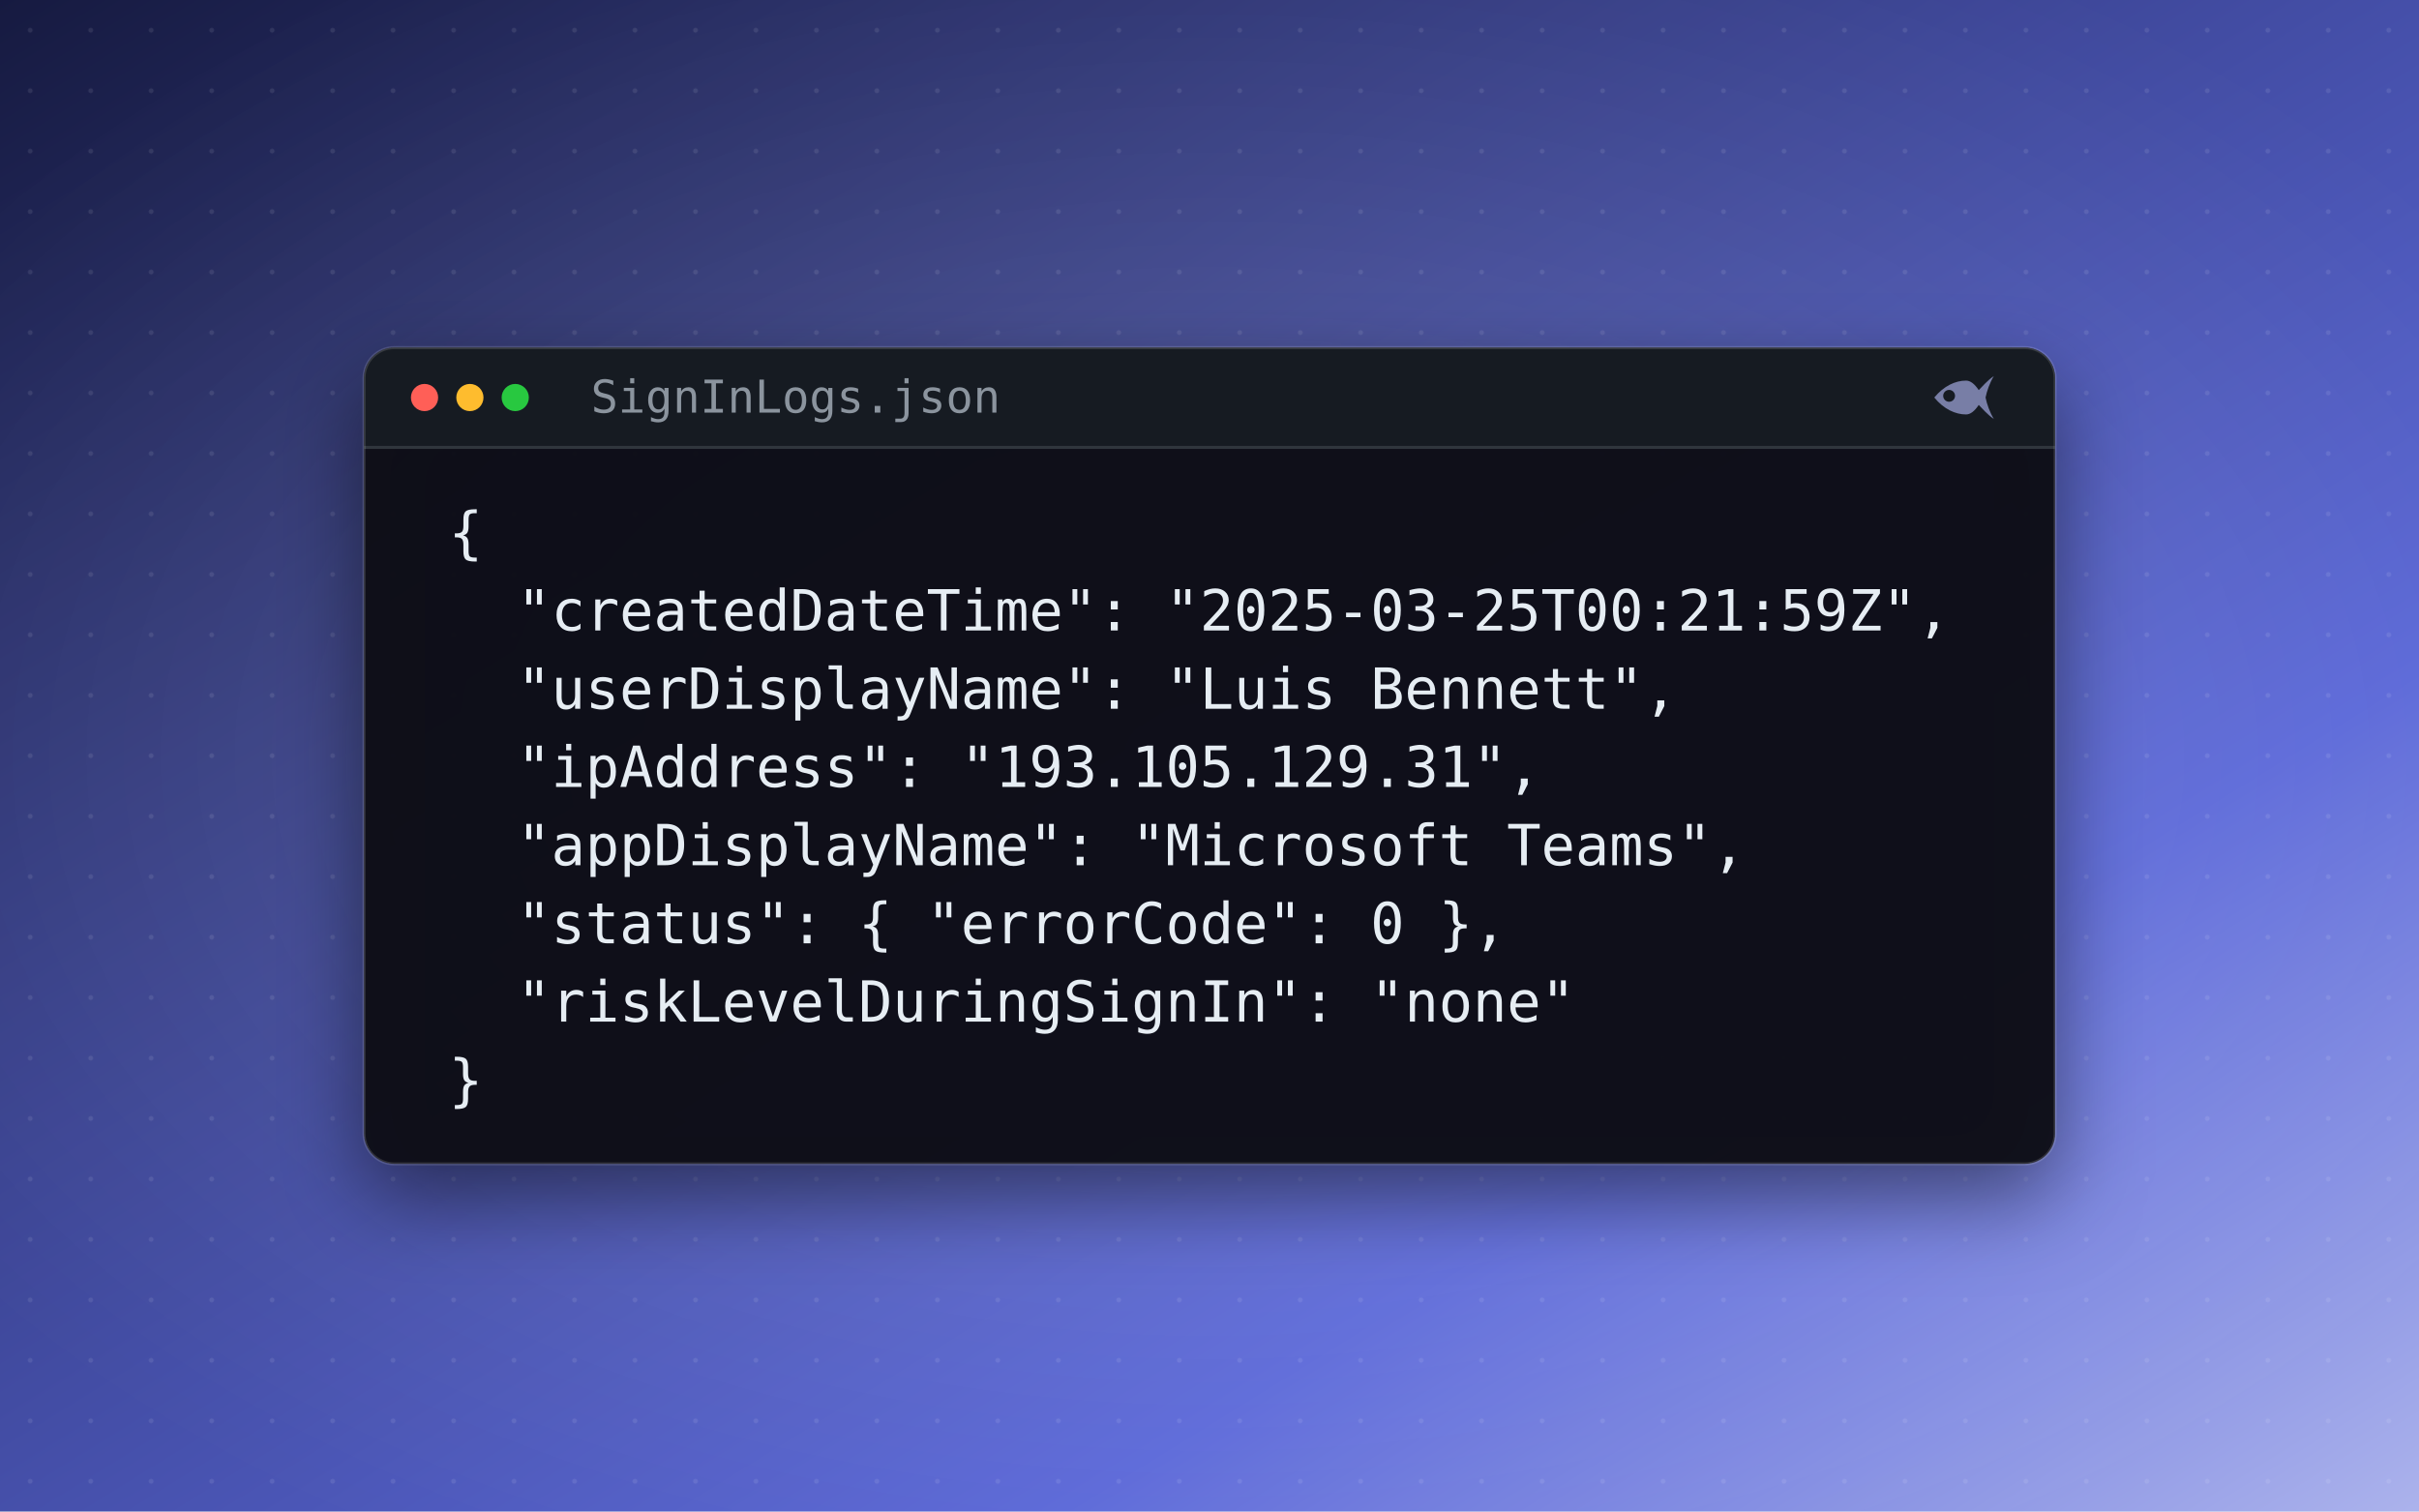
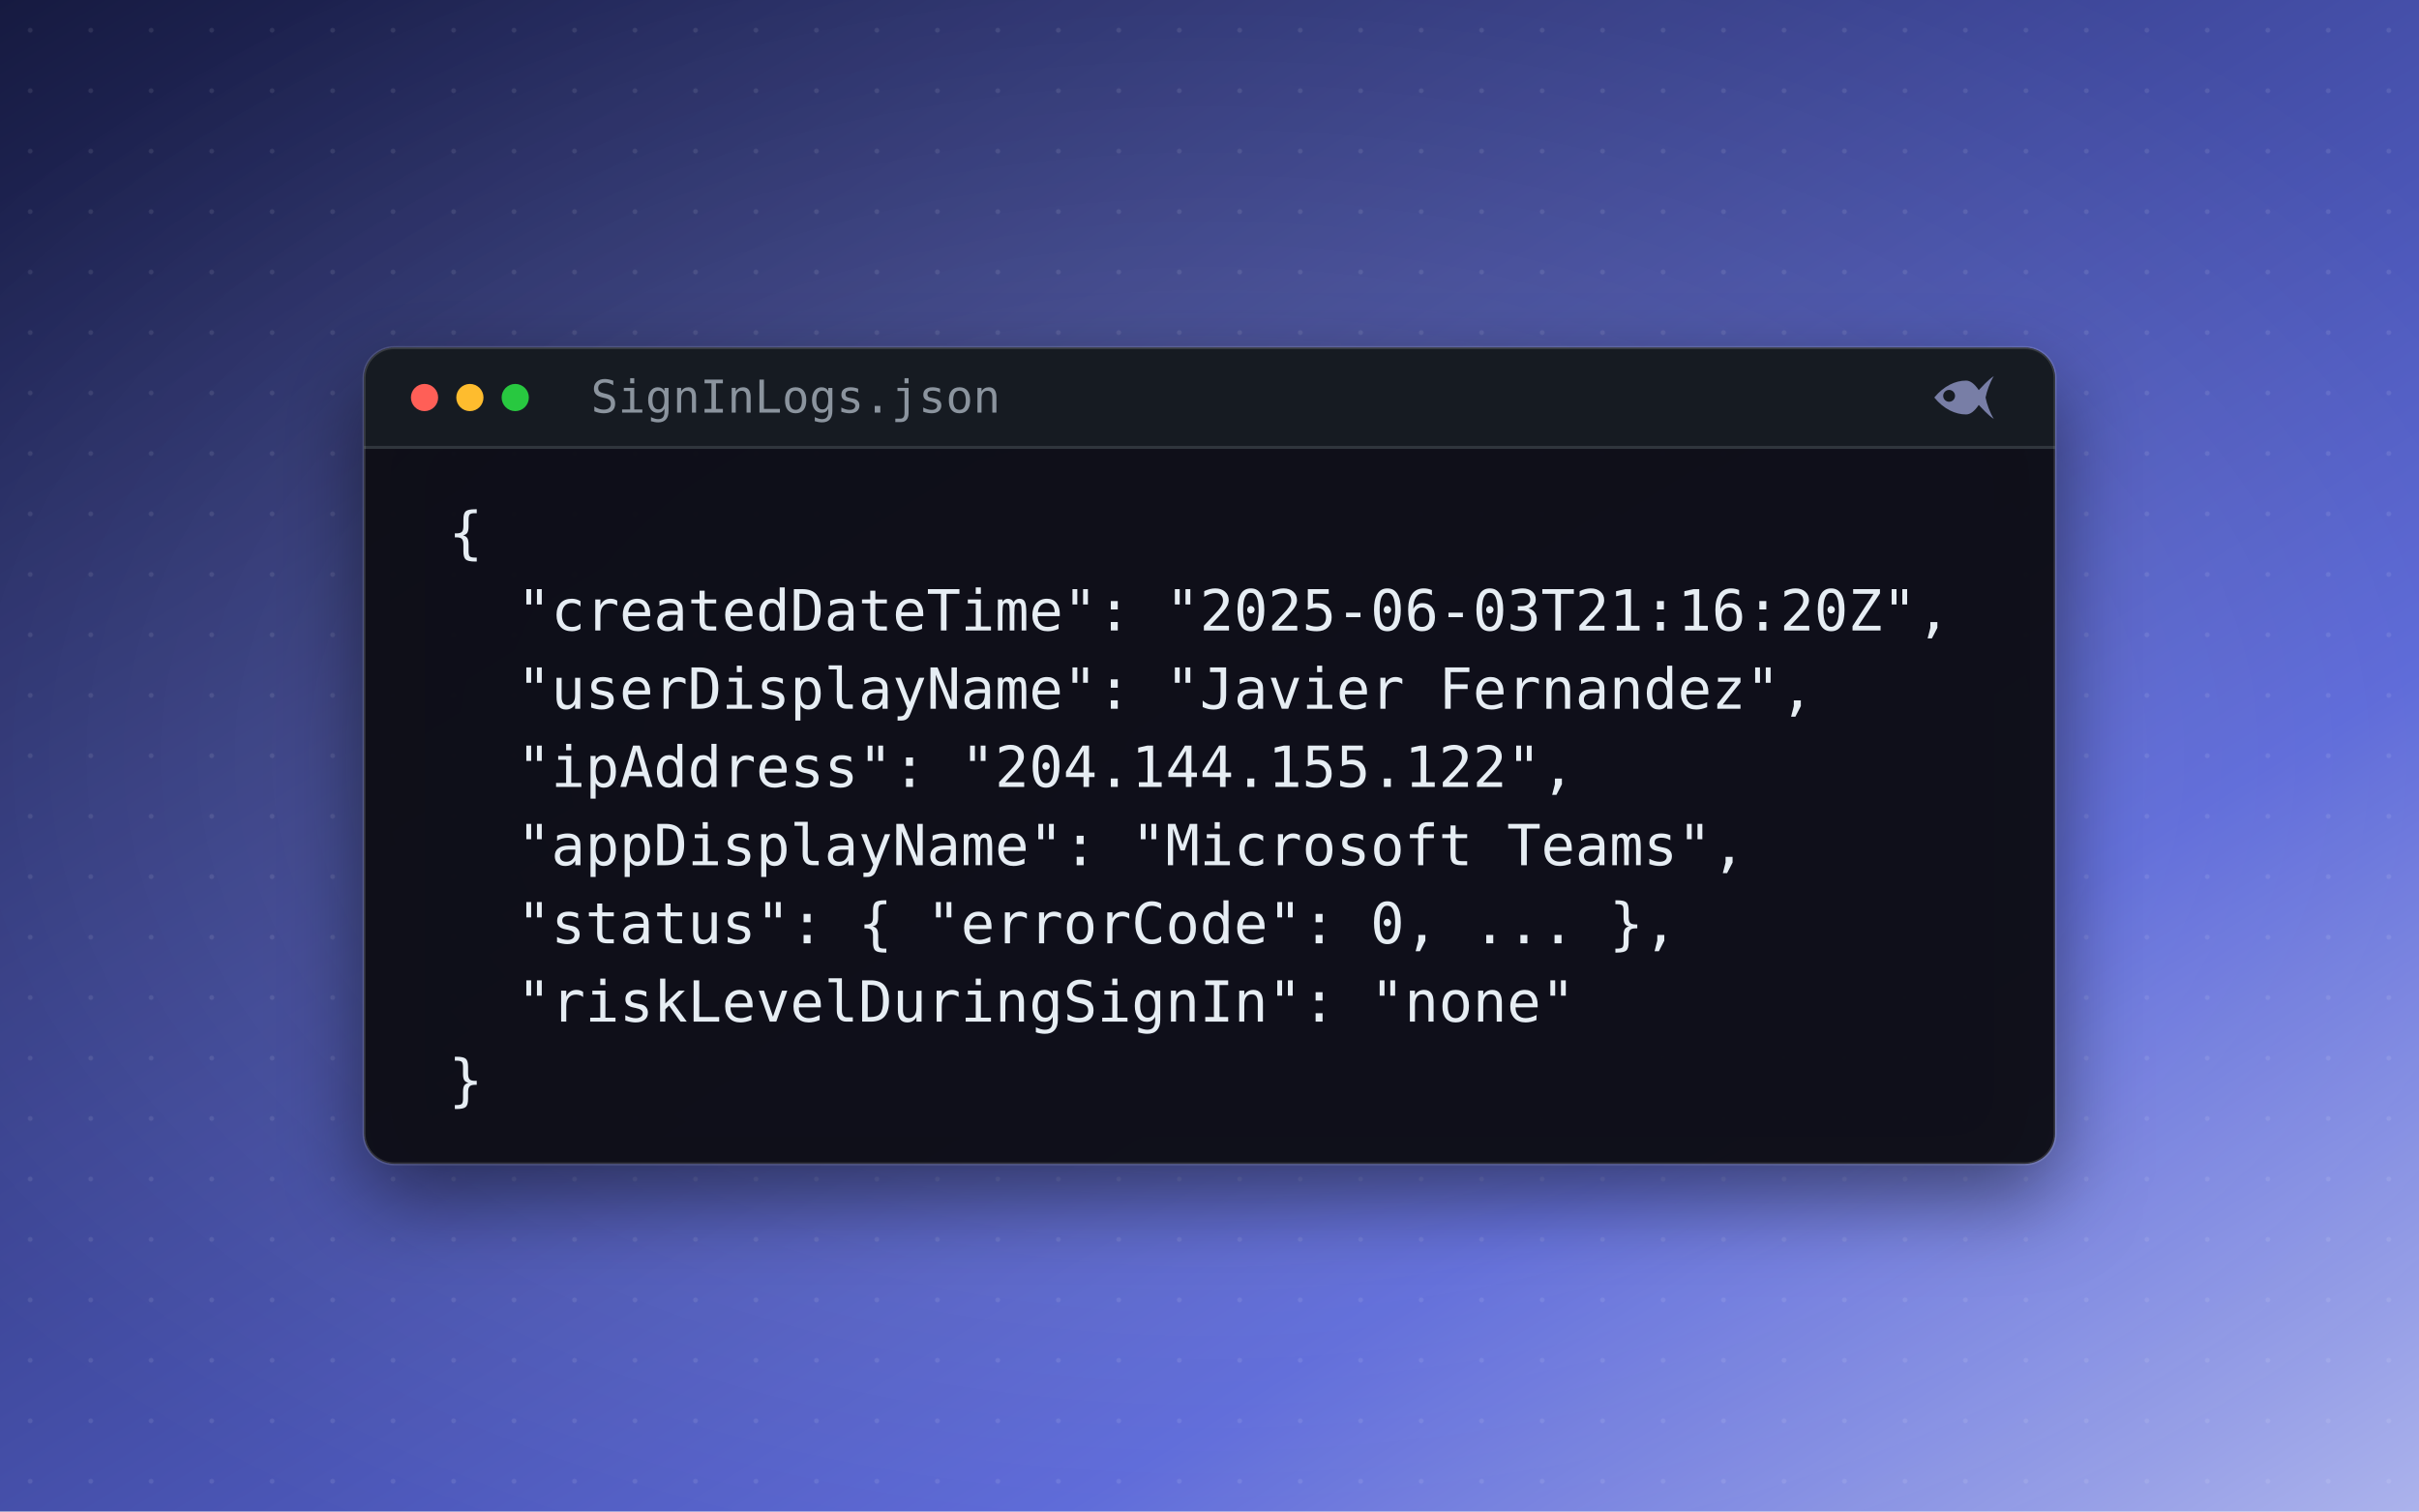
<svg xmlns="http://www.w3.org/2000/svg" viewBox="0 0 1600 1000" width="1600" height="1000" role="img" aria-label="SignInLogs.json output">
  <defs>
    <linearGradient id="g" x1="0" y1="0" x2="1" y2="1">
      <stop offset="0" stop-color="#161a40" />
      <stop offset="0.72" stop-color="#5a67d8" />
      <stop offset="1" stop-color="#acb3ec" />
    </linearGradient>
    <radialGradient id="glow" cx="0.5" cy="0.5" r="0.62">
      <stop offset="0" stop-color="#ffffff" stop-opacity="0.16" />
      <stop offset="1" stop-color="#ffffff" stop-opacity="0" />
    </radialGradient>
    <pattern id="dots" width="40" height="40" patternUnits="userSpaceOnUse">
      <circle cx="20" cy="20" r="1.6" fill="#ffffff" fill-opacity="0.09" />
    </pattern>
    <filter id="sh" x="-10%" y="-20%" width="120%" height="150%">
      <feDropShadow dx="0" dy="22" stdDeviation="28" flood-color="#000000" flood-opacity="0.5" />
    </filter>
  </defs>
  <rect width="1600" height="1000" fill="url(#g)" />
  <rect width="1600" height="1000" fill="url(#dots)" />
  <rect width="1600" height="1000" fill="url(#glow)" />
  <rect x="240.8" y="230.0" width="1118.5" height="540.0" rx="20" fill="#0d1117" fill-opacity="0.96" filter="url(#sh)" />
  <path d="M240.8 296.0V250.0a20 20 0 0 1 20 -20H1339.2a20 20 0 0 1 20 20V296.0Z" fill="#161b22" />
  <line x1="240.8" y1="296.0" x2="1359.2" y2="296.0" stroke="#30363d" stroke-width="2" />
  <rect x="240.8" y="230.0" width="1118.5" height="540.0" rx="20" fill="none" stroke="#ffffff" stroke-opacity="0.14" stroke-width="2" />
  <circle cx="280.8" cy="263.0" r="9" fill="#ff5f57" />
  <circle cx="310.8" cy="263.0" r="9" fill="#febc2e" />
  <circle cx="340.8" cy="263.0" r="9" fill="#28c840" />
  <g transform="translate(1275.2,240.6) scale(0.7)" opacity="0.65">
    <path fill-rule="evenodd" d="M6 32c9-11 20-16 30-16C40 16 44 19 48 25C51 22 56.5 15.5 62.25 11.75C58.38 18.12 55.69 25.81 54.44 32C55.69 38.19 58.38 45.88 62.25 52.25C56.5 48.5 51 42 48 39C44 45 40 48 36 48c-10 0-21-5-30-16z M20 24.8a5.6 5.6 0 1 0 0 11.2 5.6 5.6 0 1 0 0-11.2z" fill="#acb3ec" />
  </g>
  <g font-family="ui-monospace, SFMono-Regular, Menlo, Consolas, 'DejaVu Sans Mono', monospace">
    <text x="390.8" y="273.0" font-size="30" fill="#8b949e" xml:space="preserve">SignInLogs.json</text>
    <g font-size="37.5">
      <text x="296.8" y="365.4" fill="#e6edf3" xml:space="preserve">{</text>
-       <text x="296.8" y="417.1" fill="#e6edf3" xml:space="preserve">  "createdDateTime": "2025-03-25T00:21:59Z",</text>
-       <text x="296.8" y="468.9" fill="#e6edf3" xml:space="preserve">  "userDisplayName": "Luis Bennett",</text>
-       <text x="296.8" y="520.6" fill="#e6edf3" xml:space="preserve">  "ipAddress": "193.105.129.31",</text>
+       <text x="296.8" y="417.1" fill="#e6edf3" xml:space="preserve">  "createdDateTime": "2025-06-03T21:16:20Z",</text>
+       <text x="296.8" y="468.9" fill="#e6edf3" xml:space="preserve">  "userDisplayName": "Javier Fernandez",</text>
+       <text x="296.8" y="520.6" fill="#e6edf3" xml:space="preserve">  "ipAddress": "204.144.155.122",</text>
      <text x="296.8" y="572.4" fill="#e6edf3" xml:space="preserve">  "appDisplayName": "Microsoft Teams",</text>
-       <text x="296.8" y="624.1" fill="#e6edf3" xml:space="preserve">  "status": { "errorCode": 0 },</text>
+       <text x="296.8" y="624.1" fill="#e6edf3" xml:space="preserve">  "status": { "errorCode": 0, ... },</text>
      <text x="296.8" y="675.9" fill="#e6edf3" xml:space="preserve">  "riskLevelDuringSignIn": "none"</text>
      <text x="296.8" y="727.6" fill="#e6edf3" xml:space="preserve">}</text>
    </g>
  </g>
</svg>
